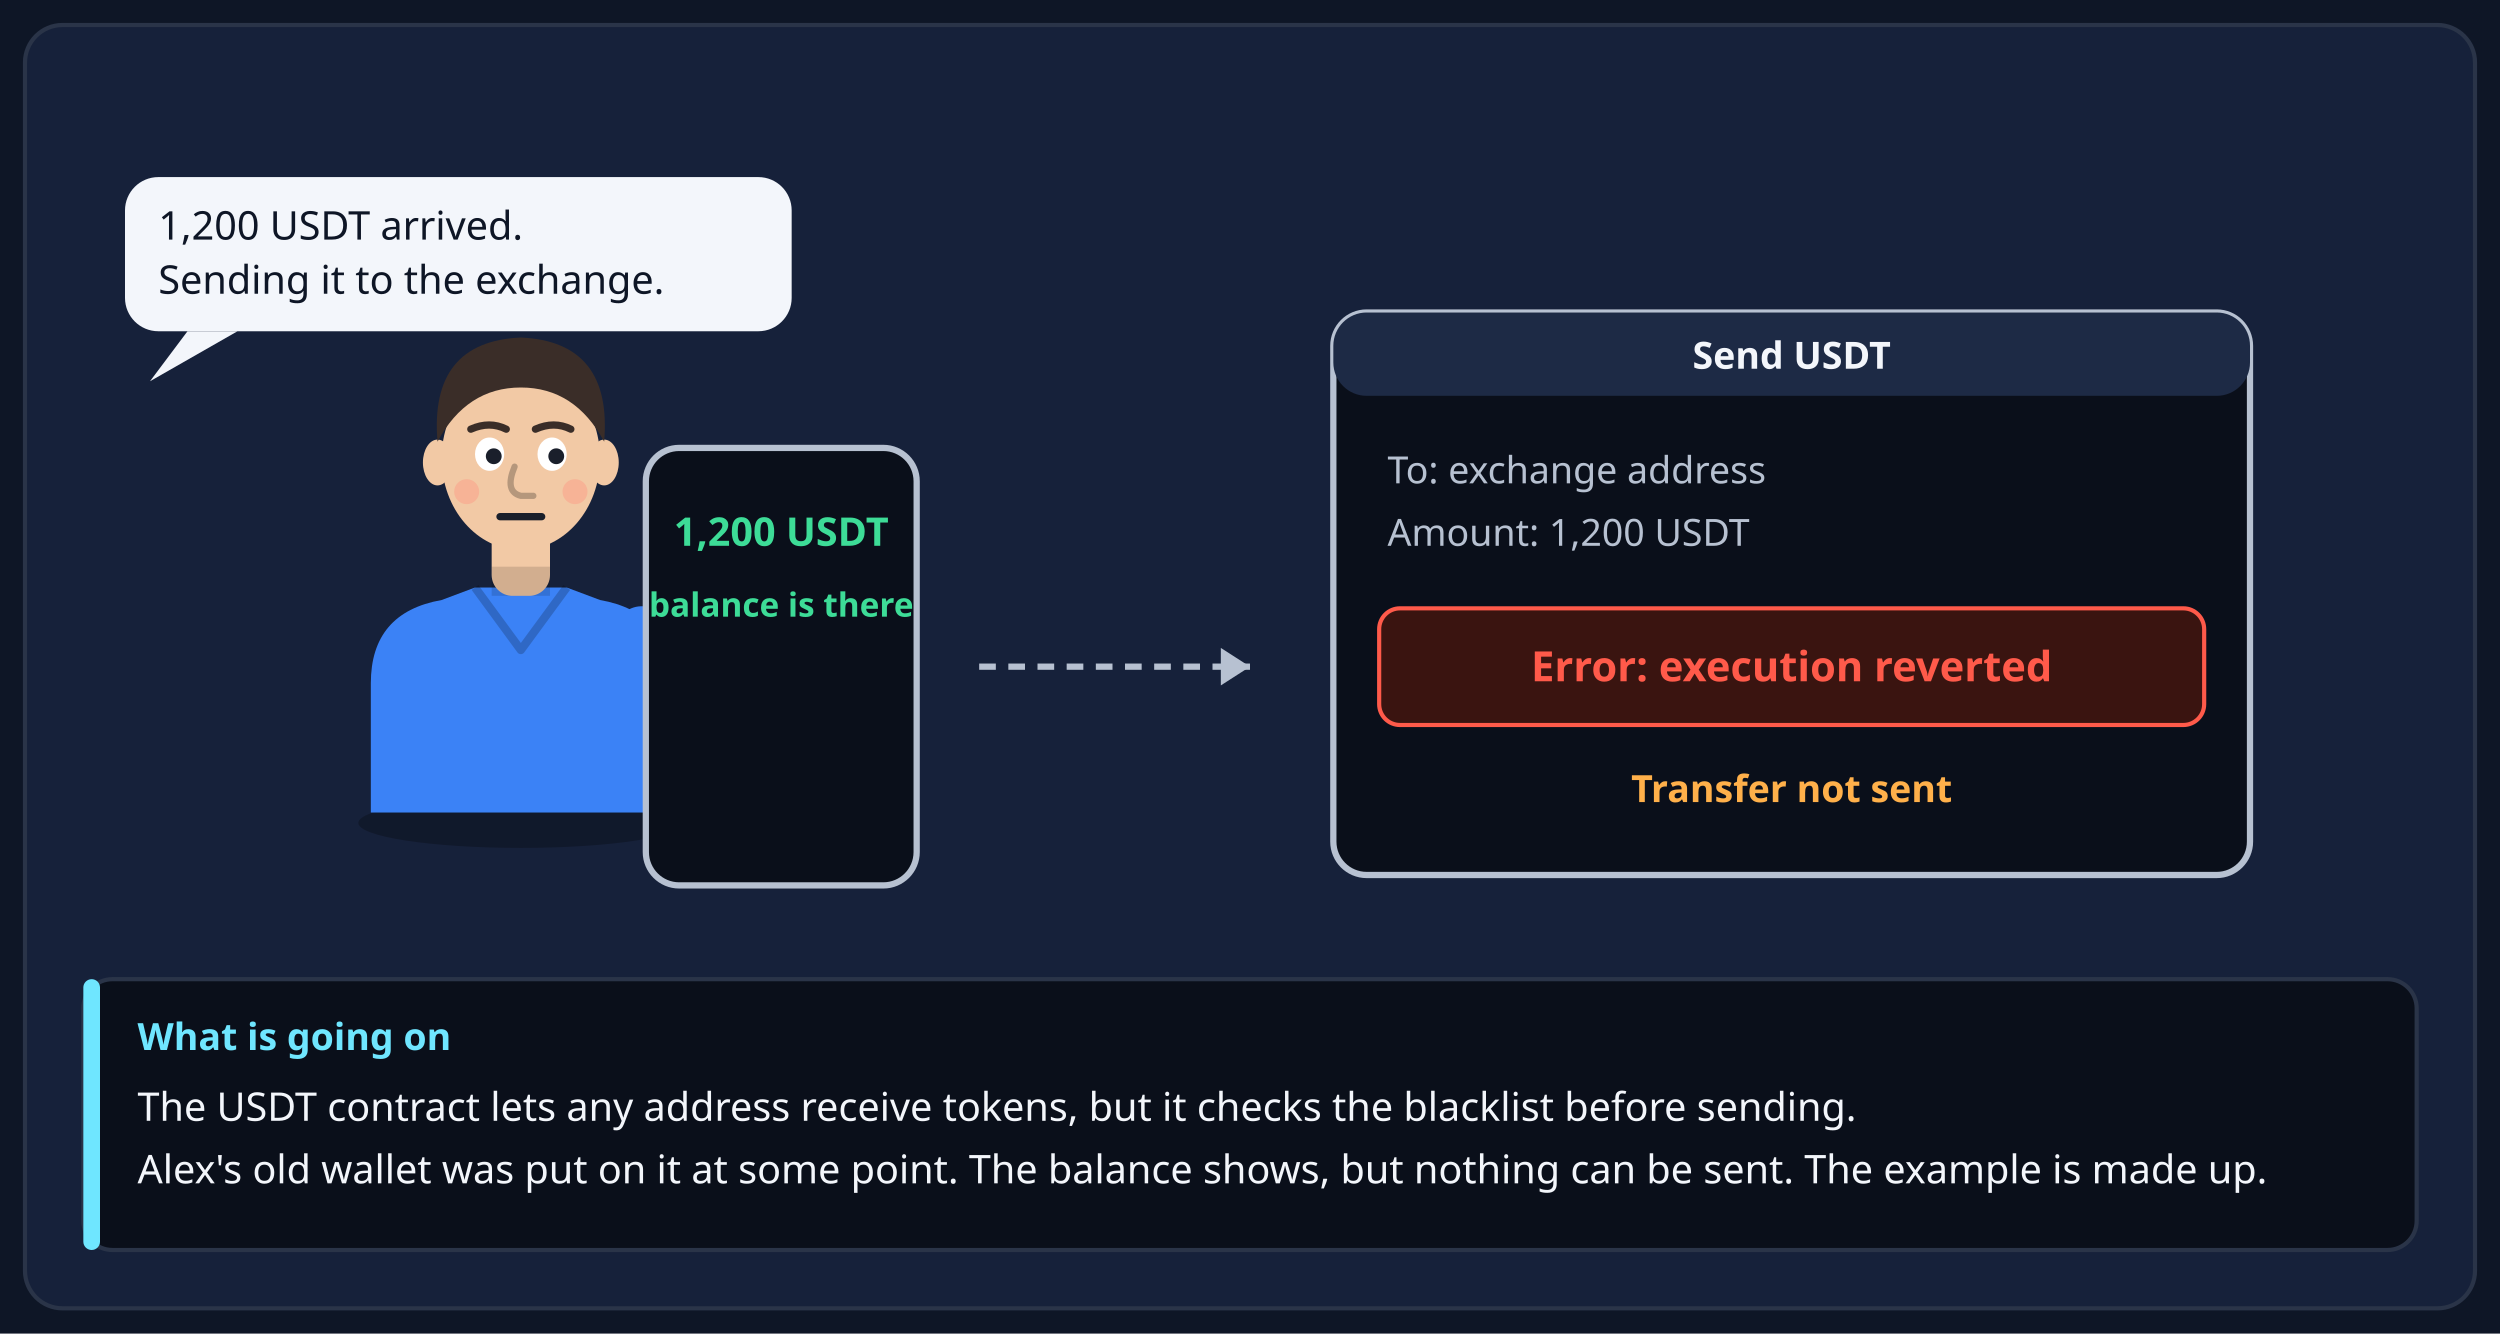
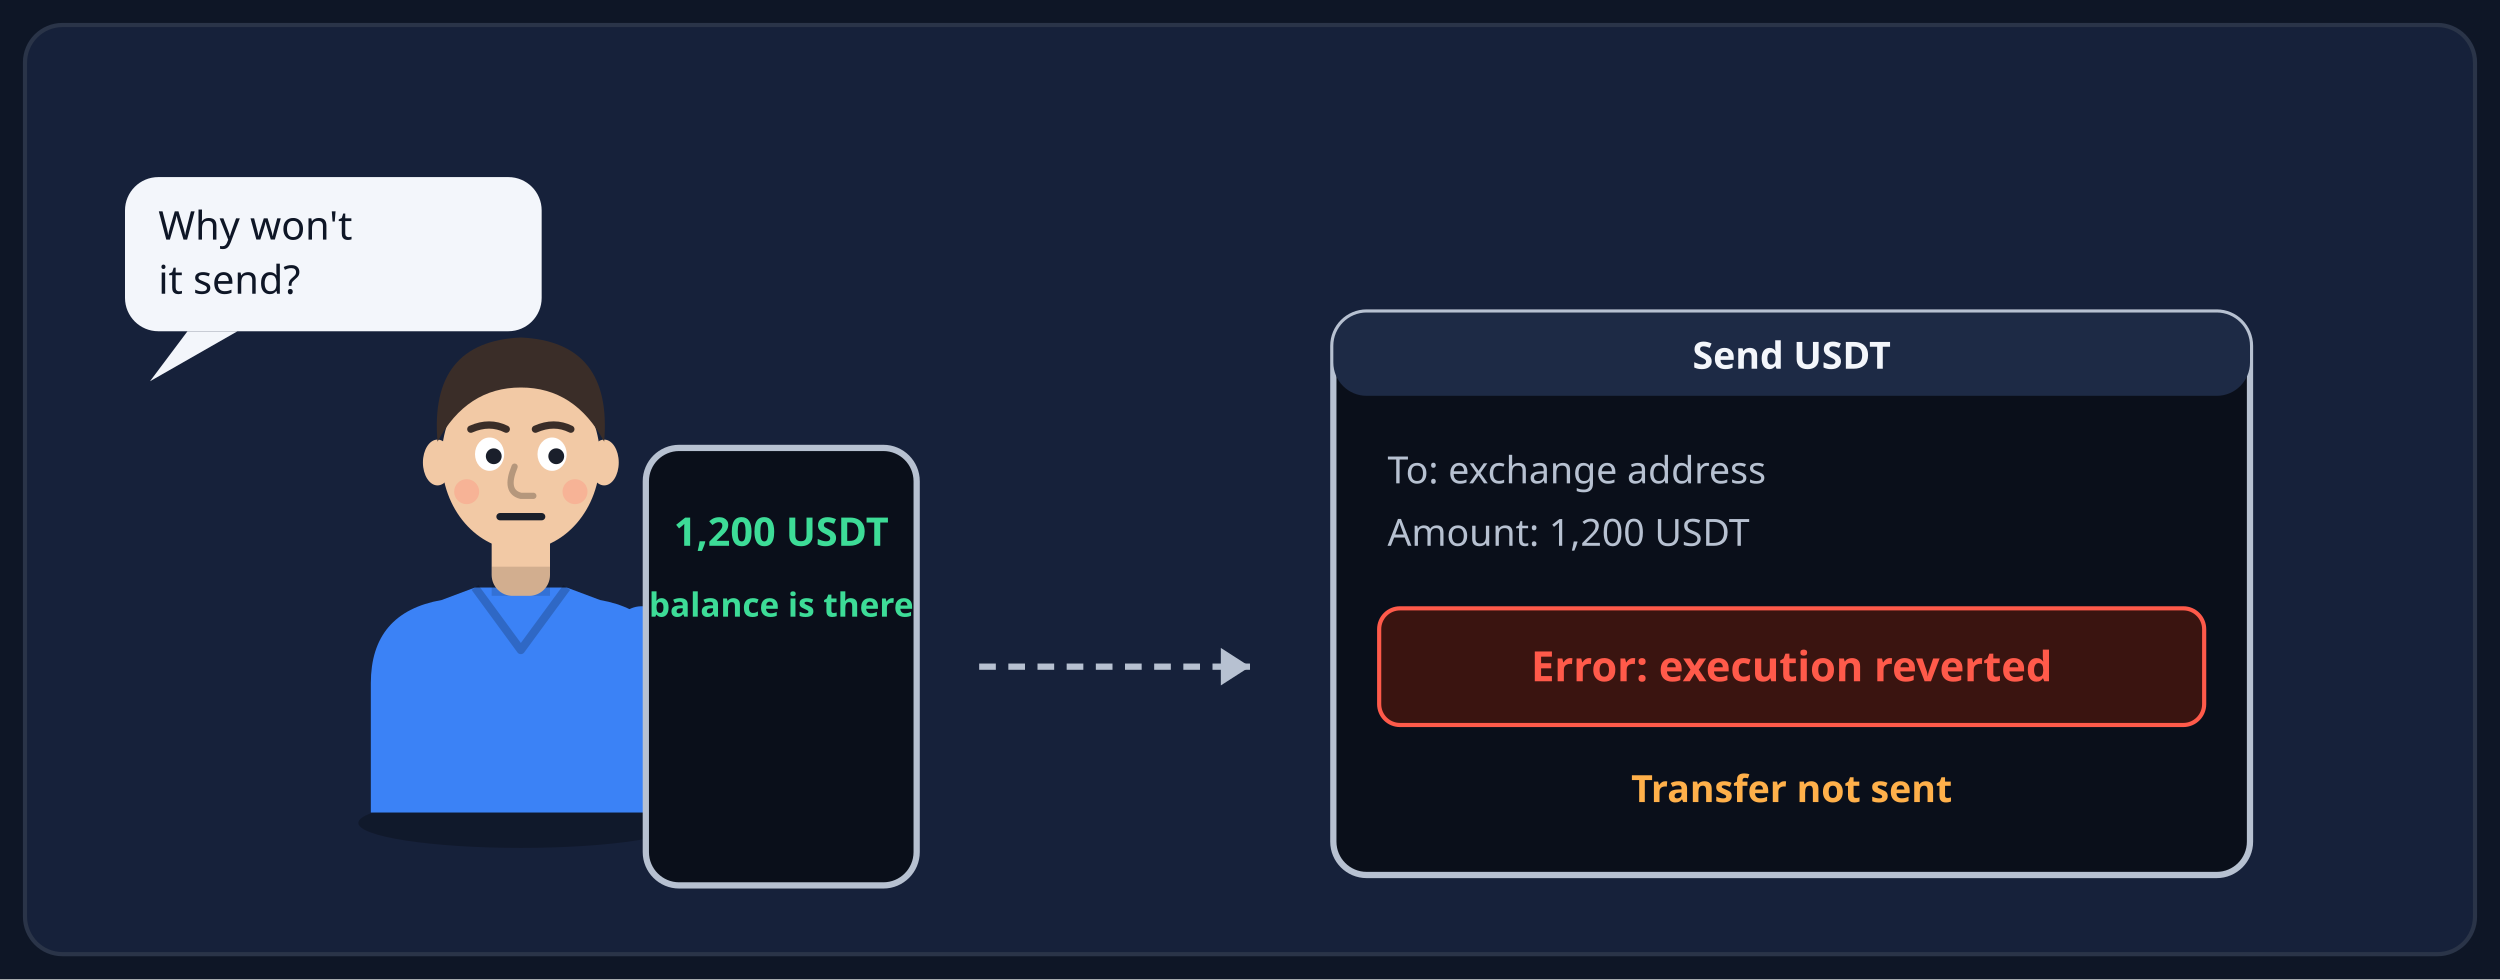
- <svg xmlns="http://www.w3.org/2000/svg" viewBox="0 0 1200 640" font-family="system-ui,sans-serif">
-   <rect width="1200" height="640" fill="#0E1626" />
-   <rect width="1200" height="640" fill="#0E1626" />
-   <rect x="12" y="12" width="1176" height="616" rx="18" fill="#16213A" stroke="#2A3448" stroke-width="2" />
+ <svg xmlns="http://www.w3.org/2000/svg" viewBox="0 0 1200 470" font-family="system-ui,sans-serif">
+   <rect width="1200" height="470" fill="#0E1626" />
+   <rect width="1200" height="470" fill="#0E1626" />
+   <rect x="12" y="12" width="1176" height="446" rx="18" fill="#16213A" stroke="#2A3448" stroke-width="2" />
  <ellipse cx="250" cy="395" rx="78" ry="12" fill="#000" opacity=".25" />
  <path d="M178 390 v-62 q0 -34 34 -40 l16 -6 h44 l16 6 q34 6 34 40 v62z" fill="#3B82F6" />
  <path d="M228 282 l22 30 l22 -30" fill="none" stroke="#00000033" stroke-width="4" stroke-linejoin="round" />
  <rect x="236" y="250" width="28" height="36" rx="10" fill="#F2C9A5" />
  <rect x="236" y="272" width="28" height="14" fill="#00000022" />
  <path d="M308 304 q40 8 30 52" fill="none" stroke="#3B82F6" stroke-width="26" stroke-linecap="round" />
  <circle cx="338" cy="358" r="13" fill="#F2C9A5" />
  <ellipse cx="210" cy="222" rx="7" ry="11" fill="#F2C9A5" />
  <ellipse cx="290" cy="222" rx="7" ry="11" fill="#F2C9A5" />
  <ellipse cx="250" cy="220" rx="38" ry="44" fill="#F2C9A5" />
  <path d="M210 212 q-4 -48 40 -50 q44 2 40 50 q-14 -26 -40 -26 q-26 0 -40 26z" fill="#3a2d28" />
  <ellipse cx="235" cy="218" rx="7" ry="8" fill="#fff" />
  <ellipse cx="265" cy="218" rx="7" ry="8" fill="#fff" />
  <circle cx="237" cy="219" r="3.8" fill="#1a1f2b" />
  <circle cx="267" cy="219" r="3.8" fill="#1a1f2b" />
  <path d="M226 206 q9 -4 17 0 M257 206 q9 -4 17 0" stroke="#3a2d28" stroke-width="3.5" fill="none" stroke-linecap="round" />
  <path d="M247 224 q-5 12 3 14 h6" stroke="#00000040" stroke-width="3" fill="none" stroke-linecap="round" />
  <path d="M240 248 h20" stroke="#1a1f2b" stroke-width="3.5" stroke-linecap="round" />
  <circle cx="224" cy="236" r="6" fill="#ff8a7a" opacity=".35" />
  <circle cx="276" cy="236" r="6" fill="#ff8a7a" opacity=".35" />
  <rect x="310" y="215" width="130" height="210" rx="16" fill="#0a0f1a" stroke="#B7C1D1" stroke-width="3" />
  <text x="375" y="262" font-size="19" fill="#3DDC97" text-anchor="middle" font-weight="700">1,200 USDT</text>
  <text x="375" y="296" font-size="16" fill="#3DDC97" text-anchor="middle" font-weight="700">balance is there</text>
-   <rect x="60" y="85" width="320" height="74" rx="16" fill="#F3F6FB" />
+   <rect x="60" y="85" width="200" height="74" rx="16" fill="#F3F6FB" />
  <path d="M90 159 l-18 24 l42 -24z" fill="#F3F6FB" />
-   <text x="76" y="115" font-size="19" fill="#0E1626" text-anchor="start" font-weight="400">1,200 USDT arrived.</text>
-   <text x="76" y="141" font-size="19" fill="#0E1626" text-anchor="start" font-weight="400">Sending it to the exchange.</text>
+   <text x="76" y="115" font-size="19" fill="#0E1626" text-anchor="start" font-weight="400">Why won't</text>
+   <text x="76" y="141" font-size="19" fill="#0E1626" text-anchor="start" font-weight="400">it send?</text>
  <rect x="640" y="150" width="440" height="270" rx="16" fill="#0a0f1a" stroke="#B7C1D1" stroke-width="3" />
  <rect x="640" y="150" width="440" height="40" rx="16" fill="#1d2a45" />
  <text x="860" y="177" font-size="18" fill="#F3F6FB" text-anchor="middle" font-weight="700">Send USDT</text>
  <text x="666" y="232" font-size="18" fill="#B7C1D1" text-anchor="start" font-weight="400">To: exchange address</text>
  <text x="666" y="262" font-size="18" fill="#B7C1D1" text-anchor="start" font-weight="400">Amount: 1,200 USDT</text>
  <rect x="662" y="292" width="396" height="56" rx="10" fill="#3a1410" stroke="#FF5A4A" stroke-width="2" />
  <text x="860" y="327" font-size="20" fill="#FF5A4A" text-anchor="middle" font-weight="700">Error: execution reverted</text>
  <text x="860" y="385" font-size="18" fill="#FFB04A" text-anchor="middle" font-weight="700">Transfer not sent</text>
  <path d="M470 320 H600" stroke="#B7C1D1" stroke-width="3" stroke-dasharray="8 6" />
  <path d="M600 320 l-14 -9 v18z" fill="#B7C1D1" />
-   <rect x="40" y="470" width="1120" height="130" rx="14" fill="#0a0f1a" stroke="#2A3448" stroke-width="2" />
-   <rect x="40" y="470" width="8" height="130" rx="4" fill="#6FE6FF" />
-   <text x="66" y="504" font-size="18" fill="#6FE6FF" text-anchor="start" font-weight="700">What is going on</text>
-   <text x="66" y="538" font-size="19" fill="#F3F6FB" text-anchor="start" font-weight="400">The USDT contract lets any address receive tokens, but it checks the blacklist before sending.</text>
-   <text x="66" y="568" font-size="19" fill="#F3F6FB" text-anchor="start" font-weight="400">Alex's old wallet was put on it at some point. The balance shows, but nothing can be sent. The example is made up.</text>
</svg>
